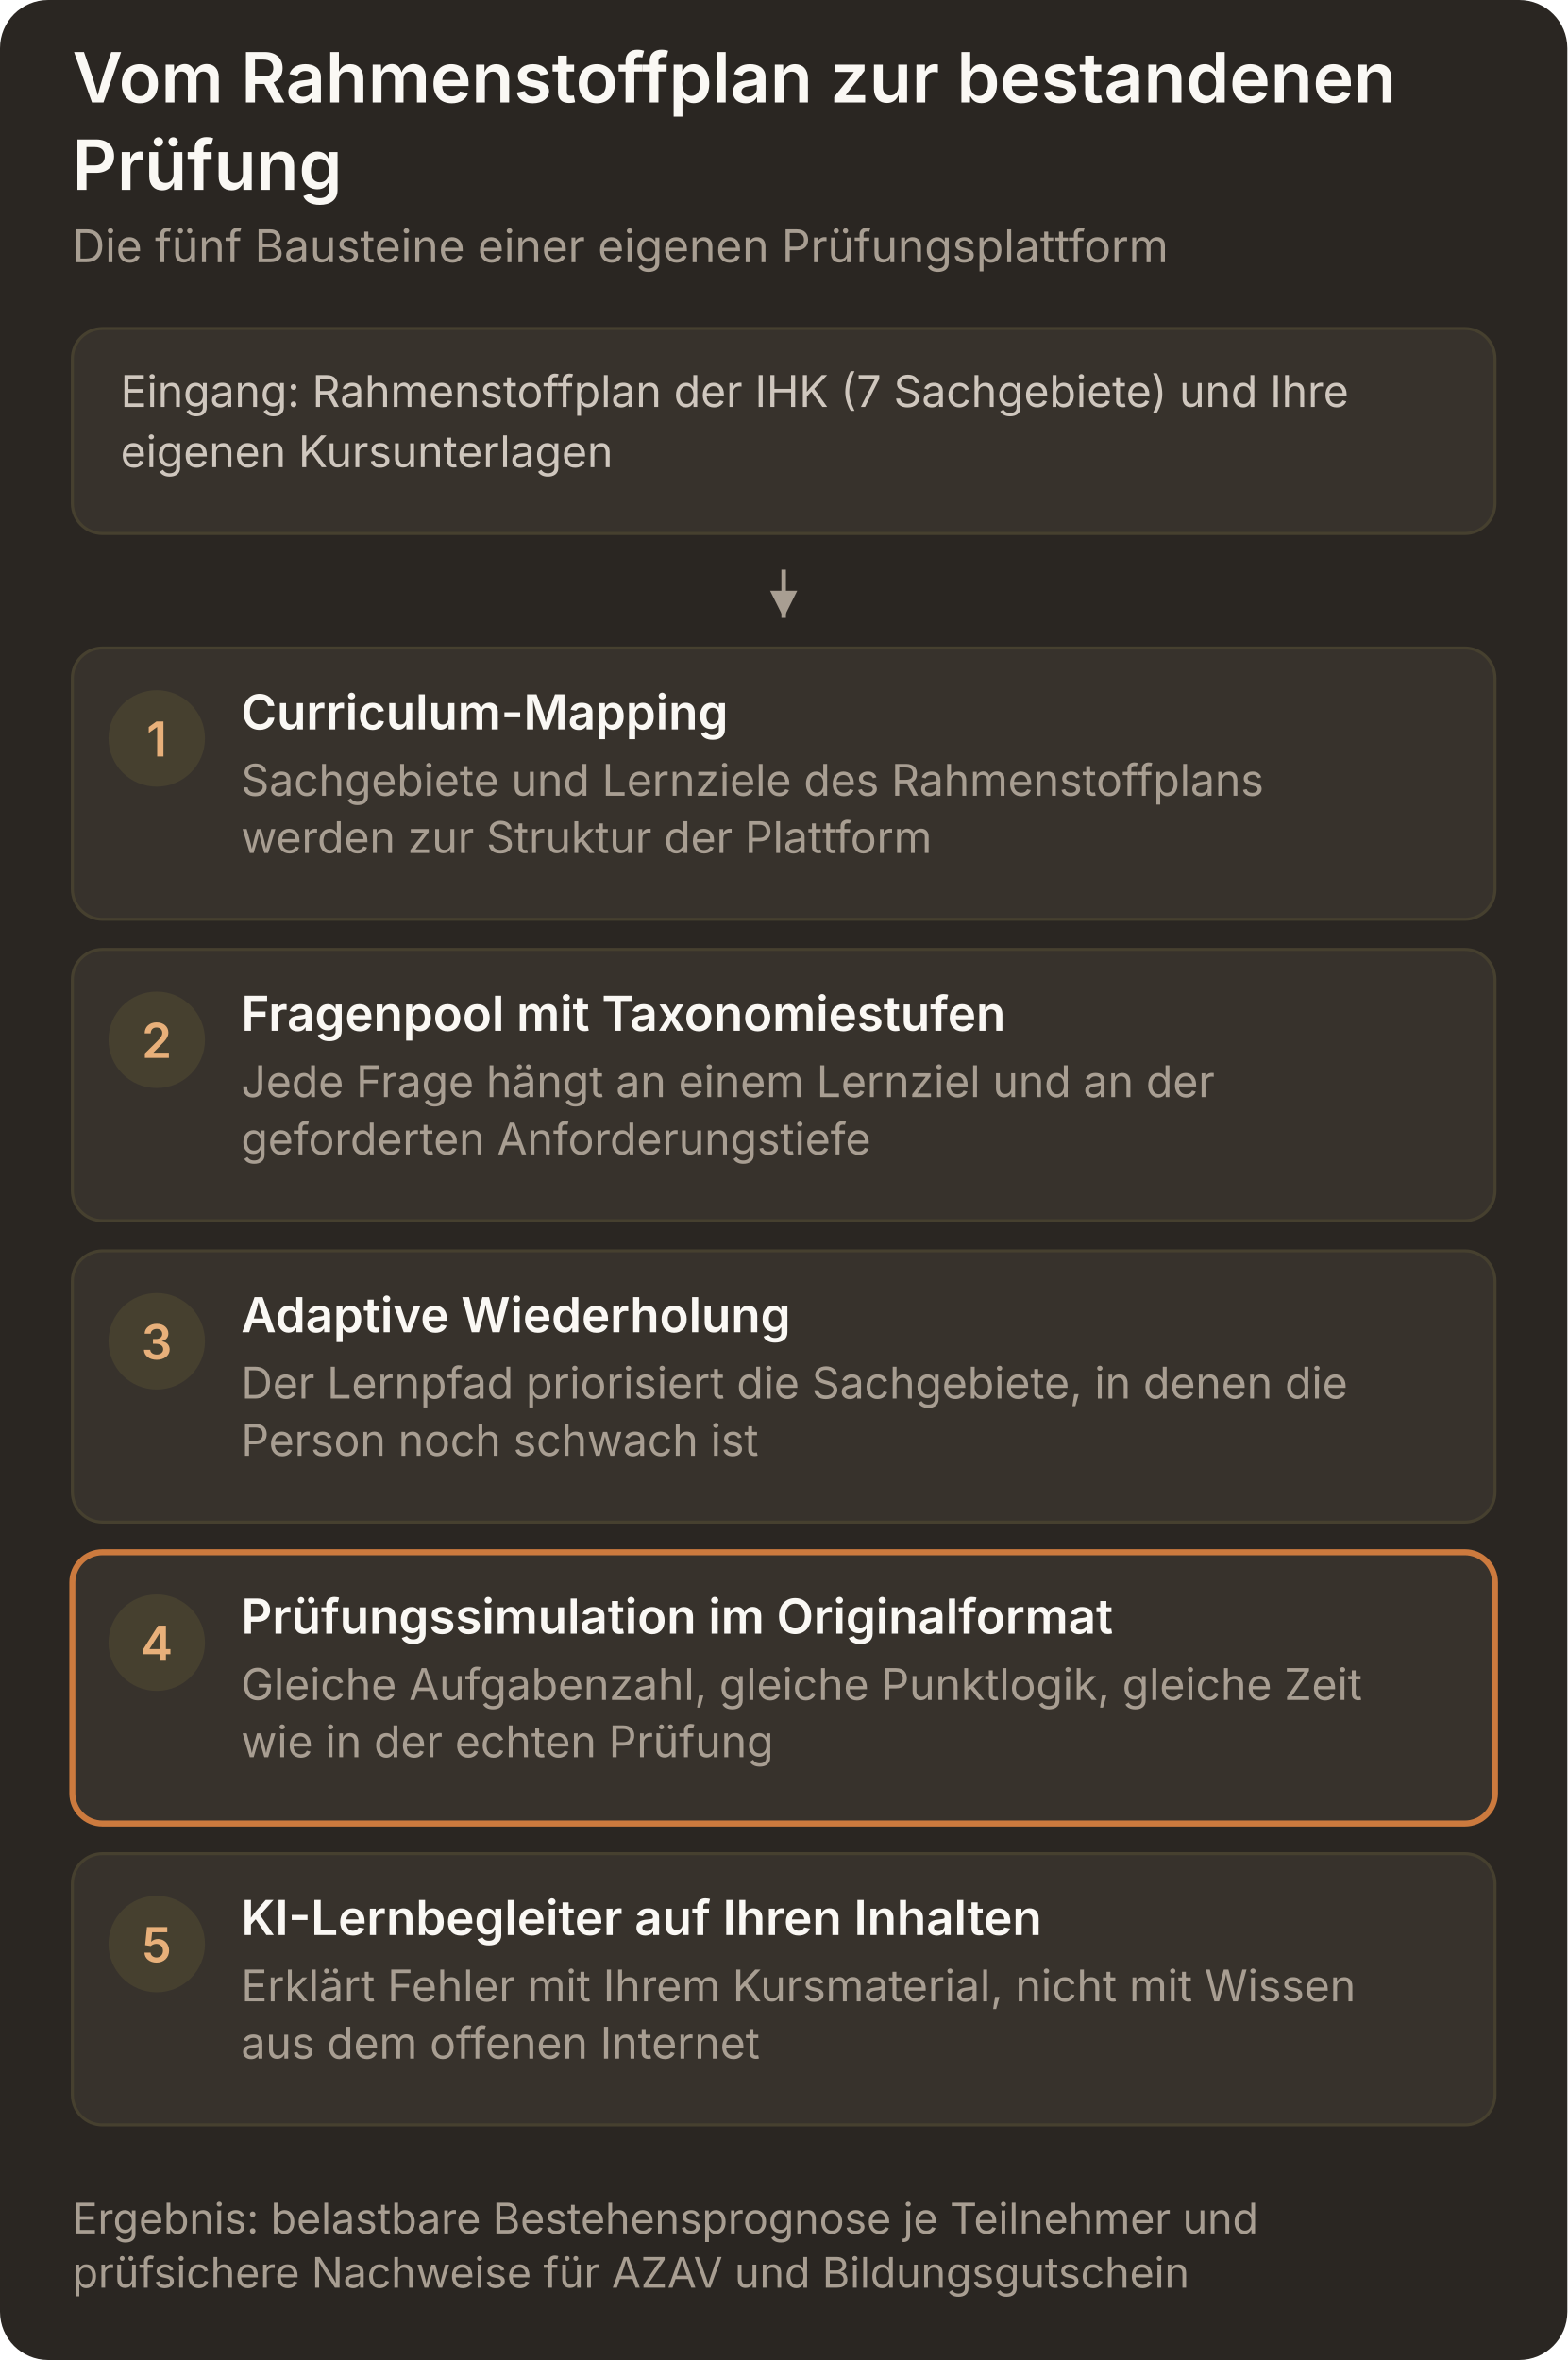
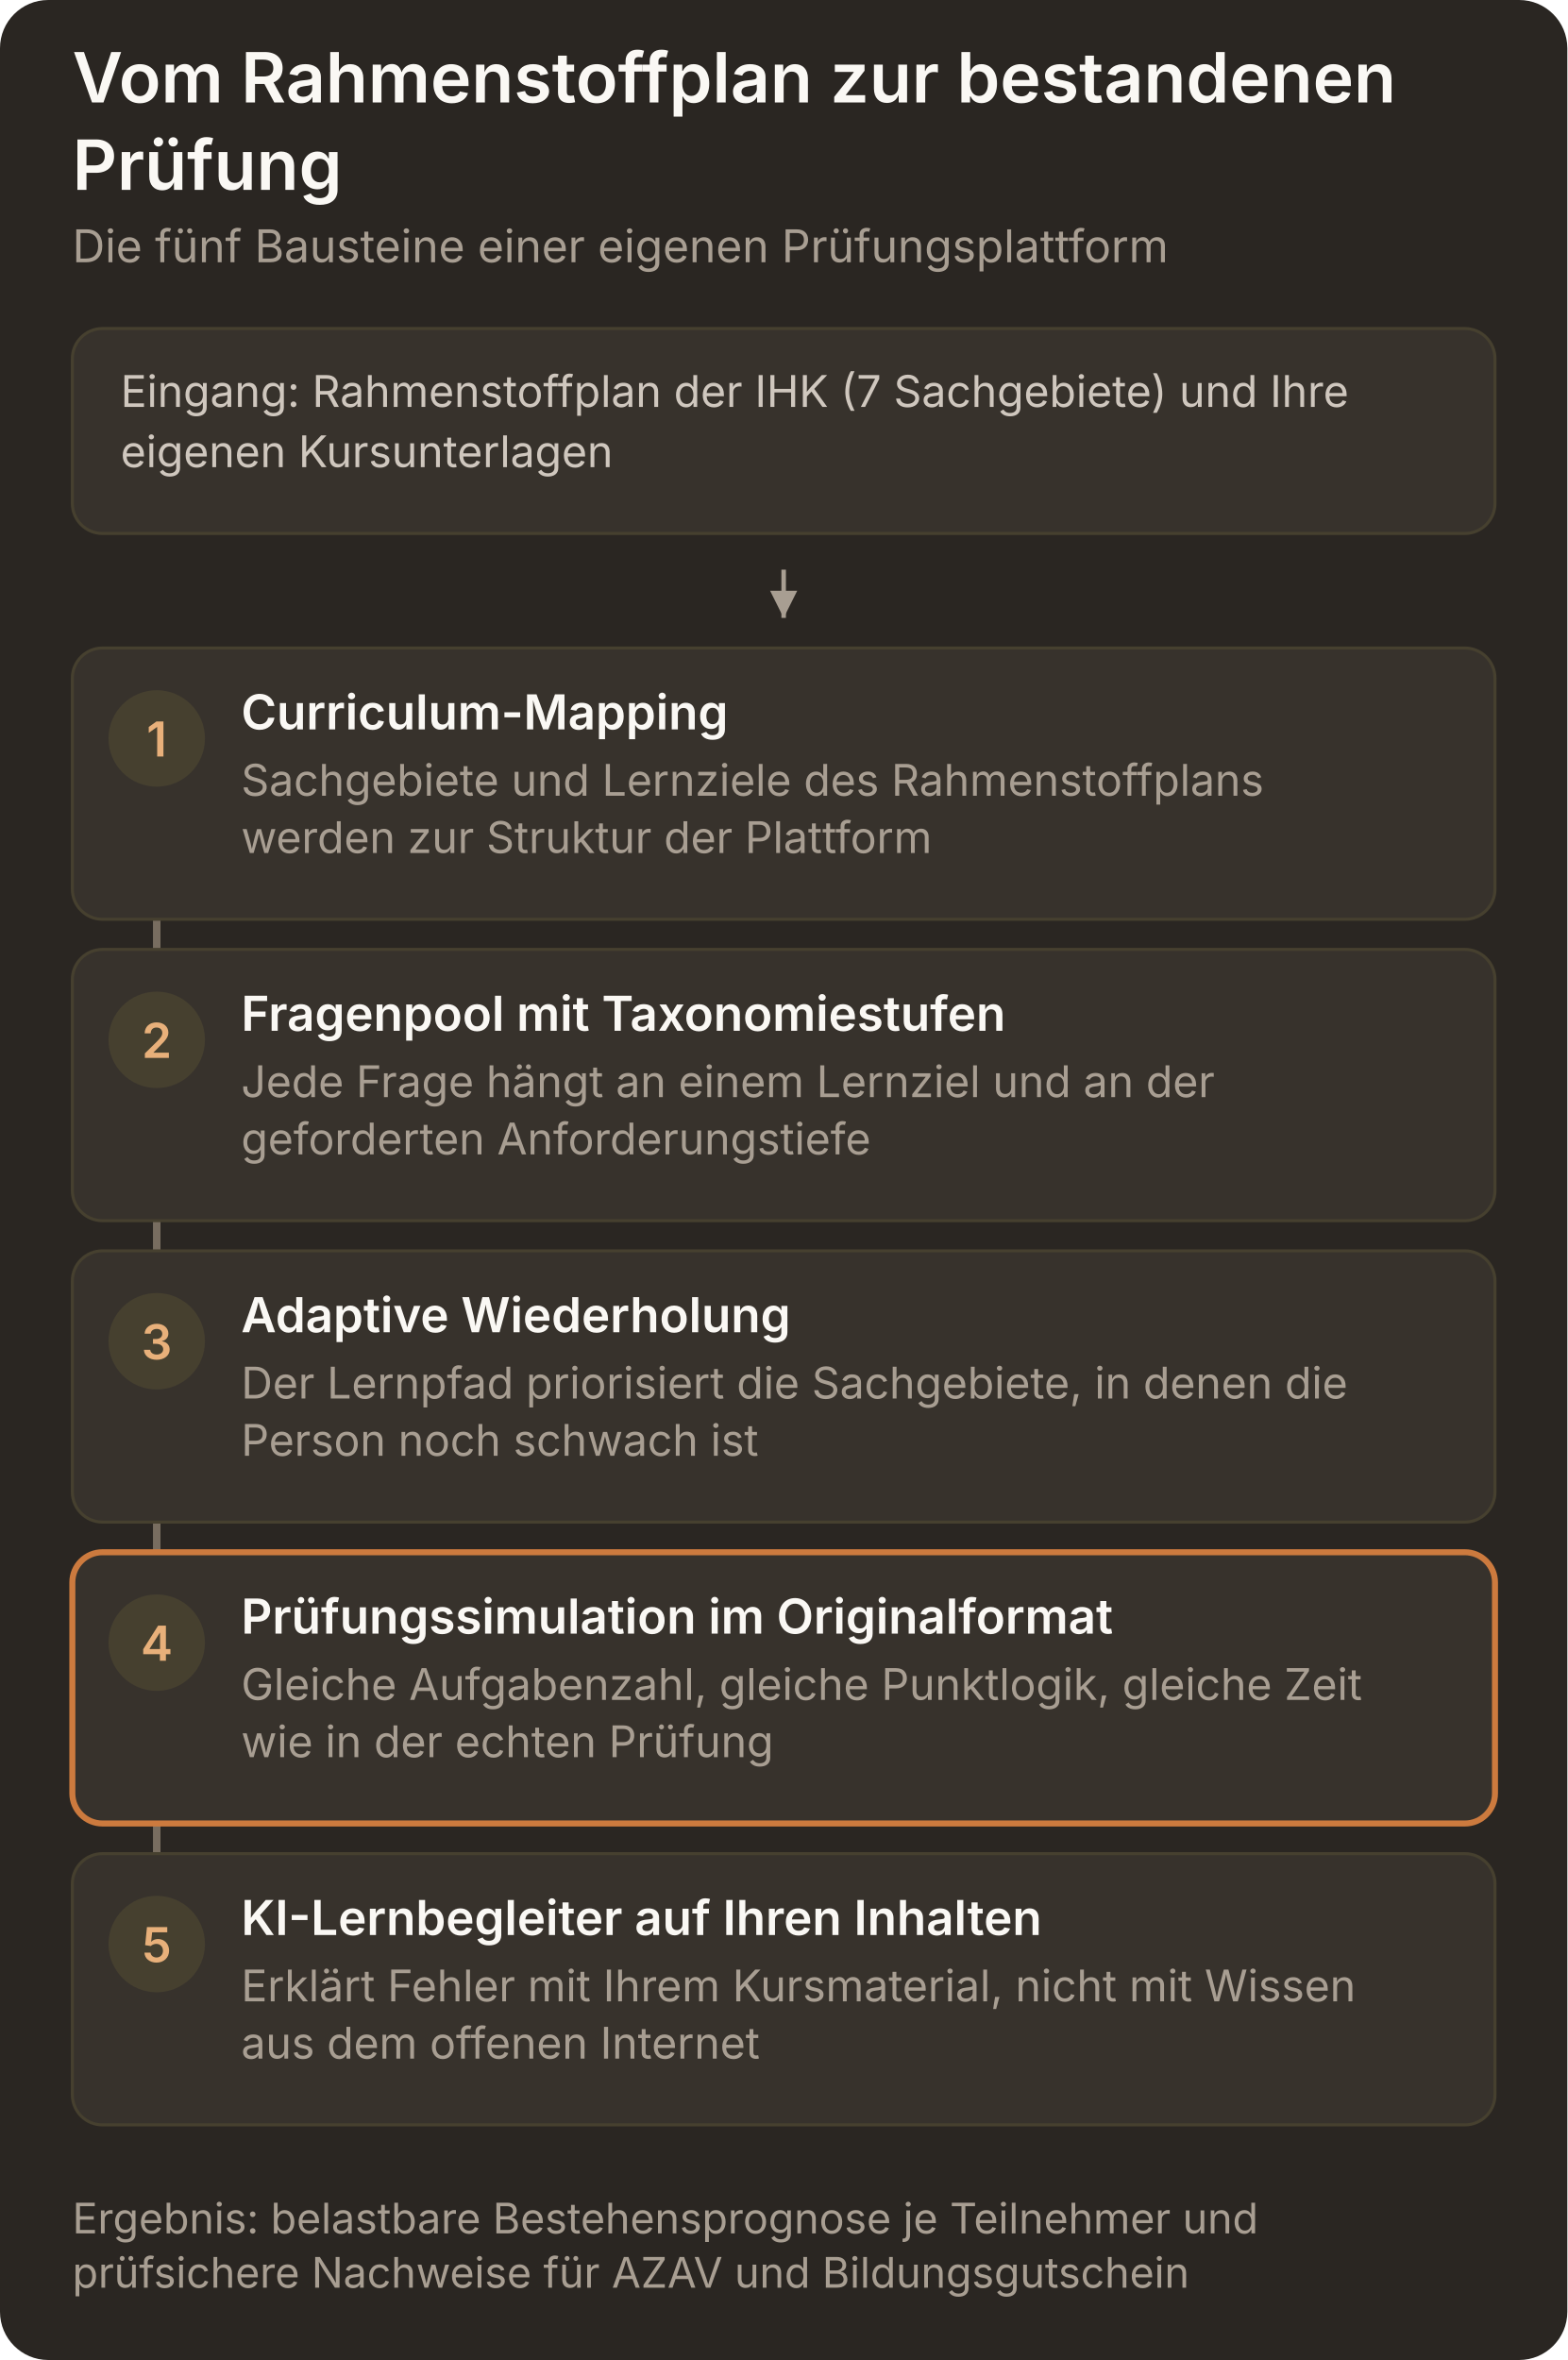
<svg xmlns="http://www.w3.org/2000/svg" viewBox="0 0 520 783" role="img" aria-label="Diagramm: die fünf Bausteine einer eigenen Prüfungsplattform, vom Rahmenstoffplan über Curriculum-Mapping, Fragenpool mit Taxonomiestufen, adaptive Wiederholung und Prüfungssimulation bis zum KI-Lernbegleiter auf Ihren eigenen Inhalten.">
  <defs>
    <marker id="ar" markerWidth="8" markerHeight="8" refX="6" refY="3" orient="auto">
      <path d="M0,0 L6,3 L0,6 Z" fill="#a89e92" />
    </marker>
  </defs>
  <rect x="0" y="0" width="520" height="783" rx="16" fill="#2a2622" />
  <text x="24" y="34" font-family="'Inter', system-ui, -apple-system, sans-serif" font-size="23" fill="#faf8f4" font-weight="600">Vom Rahmenstoffplan zur bestandenen</text>
  <text x="24" y="63" font-family="'Inter', system-ui, -apple-system, sans-serif" font-size="23" fill="#faf8f4" font-weight="600">Prüfung</text>
  <text x="24" y="87" font-family="'Inter', system-ui, -apple-system, sans-serif" font-size="15" fill="#a89e92">Die fünf Bausteine einer eigenen Prüfungsplattform</text>
  <rect x="24" y="109" width="472" height="68" rx="10" fill="#37322c" stroke="#46402f" stroke-width="1" />
  <text x="40" y="135" font-family="'Inter', system-ui, -apple-system, sans-serif" font-size="14.5" fill="#cfc7be">Eingang: Rahmenstoffplan der IHK (7 Sachgebiete) und Ihre</text>
  <text x="40" y="155" font-family="'Inter', system-ui, -apple-system, sans-serif" font-size="14.5" fill="#cfc7be">eigenen Kursunterlagen</text>
  <path d="M260,189 L260,205" stroke="#a89e92" stroke-width="1.5" marker-end="url(#ar)" />
+   <path d="M52,245 L52,645" stroke="#786d60" stroke-width="2.5" />
  <rect x="24" y="215" width="472" height="90" rx="10" fill="#37322c" stroke="#46402f" stroke-width="1" />
  <circle cx="52" cy="245" r="16" fill="#46402f" />
  <text x="52" y="251" font-family="'Inter', system-ui, -apple-system, sans-serif" font-size="16" fill="#e8b07a" font-weight="600" text-anchor="middle">1</text>
  <text x="80" y="242" font-family="'Inter', system-ui, -apple-system, sans-serif" font-size="16" fill="#faf8f4" font-weight="600">Curriculum-Mapping</text>
  <text x="80" y="264" font-family="'Inter', system-ui, -apple-system, sans-serif" font-size="14.5" fill="#a89e92">Sachgebiete und Lernziele des Rahmenstoffplans</text>
  <text x="80" y="283" font-family="'Inter', system-ui, -apple-system, sans-serif" font-size="14.5" fill="#a89e92">werden zur Struktur der Plattform</text>
  <rect x="24" y="315" width="472" height="90" rx="10" fill="#37322c" stroke="#46402f" stroke-width="1" />
  <circle cx="52" cy="345" r="16" fill="#46402f" />
  <text x="52" y="351" font-family="'Inter', system-ui, -apple-system, sans-serif" font-size="16" fill="#e8b07a" font-weight="600" text-anchor="middle">2</text>
  <text x="80" y="342" font-family="'Inter', system-ui, -apple-system, sans-serif" font-size="16" fill="#faf8f4" font-weight="600">Fragenpool mit Taxonomiestufen</text>
  <text x="80" y="364" font-family="'Inter', system-ui, -apple-system, sans-serif" font-size="14.5" fill="#a89e92">Jede Frage hängt an einem Lernziel und an der</text>
  <text x="80" y="383" font-family="'Inter', system-ui, -apple-system, sans-serif" font-size="14.5" fill="#a89e92">geforderten Anforderungstiefe</text>
  <rect x="24" y="415" width="472" height="90" rx="10" fill="#37322c" stroke="#46402f" stroke-width="1" />
  <circle cx="52" cy="445" r="16" fill="#46402f" />
  <text x="52" y="451" font-family="'Inter', system-ui, -apple-system, sans-serif" font-size="16" fill="#e8b07a" font-weight="600" text-anchor="middle">3</text>
  <text x="80" y="442" font-family="'Inter', system-ui, -apple-system, sans-serif" font-size="16" fill="#faf8f4" font-weight="600">Adaptive Wiederholung</text>
  <text x="80" y="464" font-family="'Inter', system-ui, -apple-system, sans-serif" font-size="14.5" fill="#a89e92">Der Lernpfad priorisiert die Sachgebiete, in denen die</text>
  <text x="80" y="483" font-family="'Inter', system-ui, -apple-system, sans-serif" font-size="14.5" fill="#a89e92">Person noch schwach ist</text>
  <rect x="24" y="515" width="472" height="90" rx="10" fill="#37322c" stroke="#cc7a3e" stroke-width="2" />
  <circle cx="52" cy="545" r="16" fill="#46402f" />
  <text x="52" y="551" font-family="'Inter', system-ui, -apple-system, sans-serif" font-size="16" fill="#e8b07a" font-weight="600" text-anchor="middle">4</text>
  <text x="80" y="542" font-family="'Inter', system-ui, -apple-system, sans-serif" font-size="16" fill="#faf8f4" font-weight="600">Prüfungssimulation im Originalformat</text>
  <text x="80" y="564" font-family="'Inter', system-ui, -apple-system, sans-serif" font-size="14.5" fill="#a89e92">Gleiche Aufgabenzahl, gleiche Punktlogik, gleiche Zeit</text>
  <text x="80" y="583" font-family="'Inter', system-ui, -apple-system, sans-serif" font-size="14.5" fill="#a89e92">wie in der echten Prüfung</text>
  <rect x="24" y="615" width="472" height="90" rx="10" fill="#37322c" stroke="#46402f" stroke-width="1" />
  <circle cx="52" cy="645" r="16" fill="#46402f" />
  <text x="52" y="651" font-family="'Inter', system-ui, -apple-system, sans-serif" font-size="16" fill="#e8b07a" font-weight="600" text-anchor="middle">5</text>
  <text x="80" y="642" font-family="'Inter', system-ui, -apple-system, sans-serif" font-size="16" fill="#faf8f4" font-weight="600">KI-Lernbegleiter auf Ihren Inhalten</text>
  <text x="80" y="664" font-family="'Inter', system-ui, -apple-system, sans-serif" font-size="14.5" fill="#a89e92">Erklärt Fehler mit Ihrem Kursmaterial, nicht mit Wissen</text>
  <text x="80" y="683" font-family="'Inter', system-ui, -apple-system, sans-serif" font-size="14.5" fill="#a89e92">aus dem offenen Internet</text>
  <text x="24" y="741" font-family="'Inter', system-ui, -apple-system, sans-serif" font-size="14" fill="#a89e92">Ergebnis: belastbare Bestehensprognose je Teilnehmer und</text>
  <text x="24" y="759" font-family="'Inter', system-ui, -apple-system, sans-serif" font-size="14" fill="#a89e92">prüfsichere Nachweise für AZAV und Bildungsgutschein</text>
</svg>
